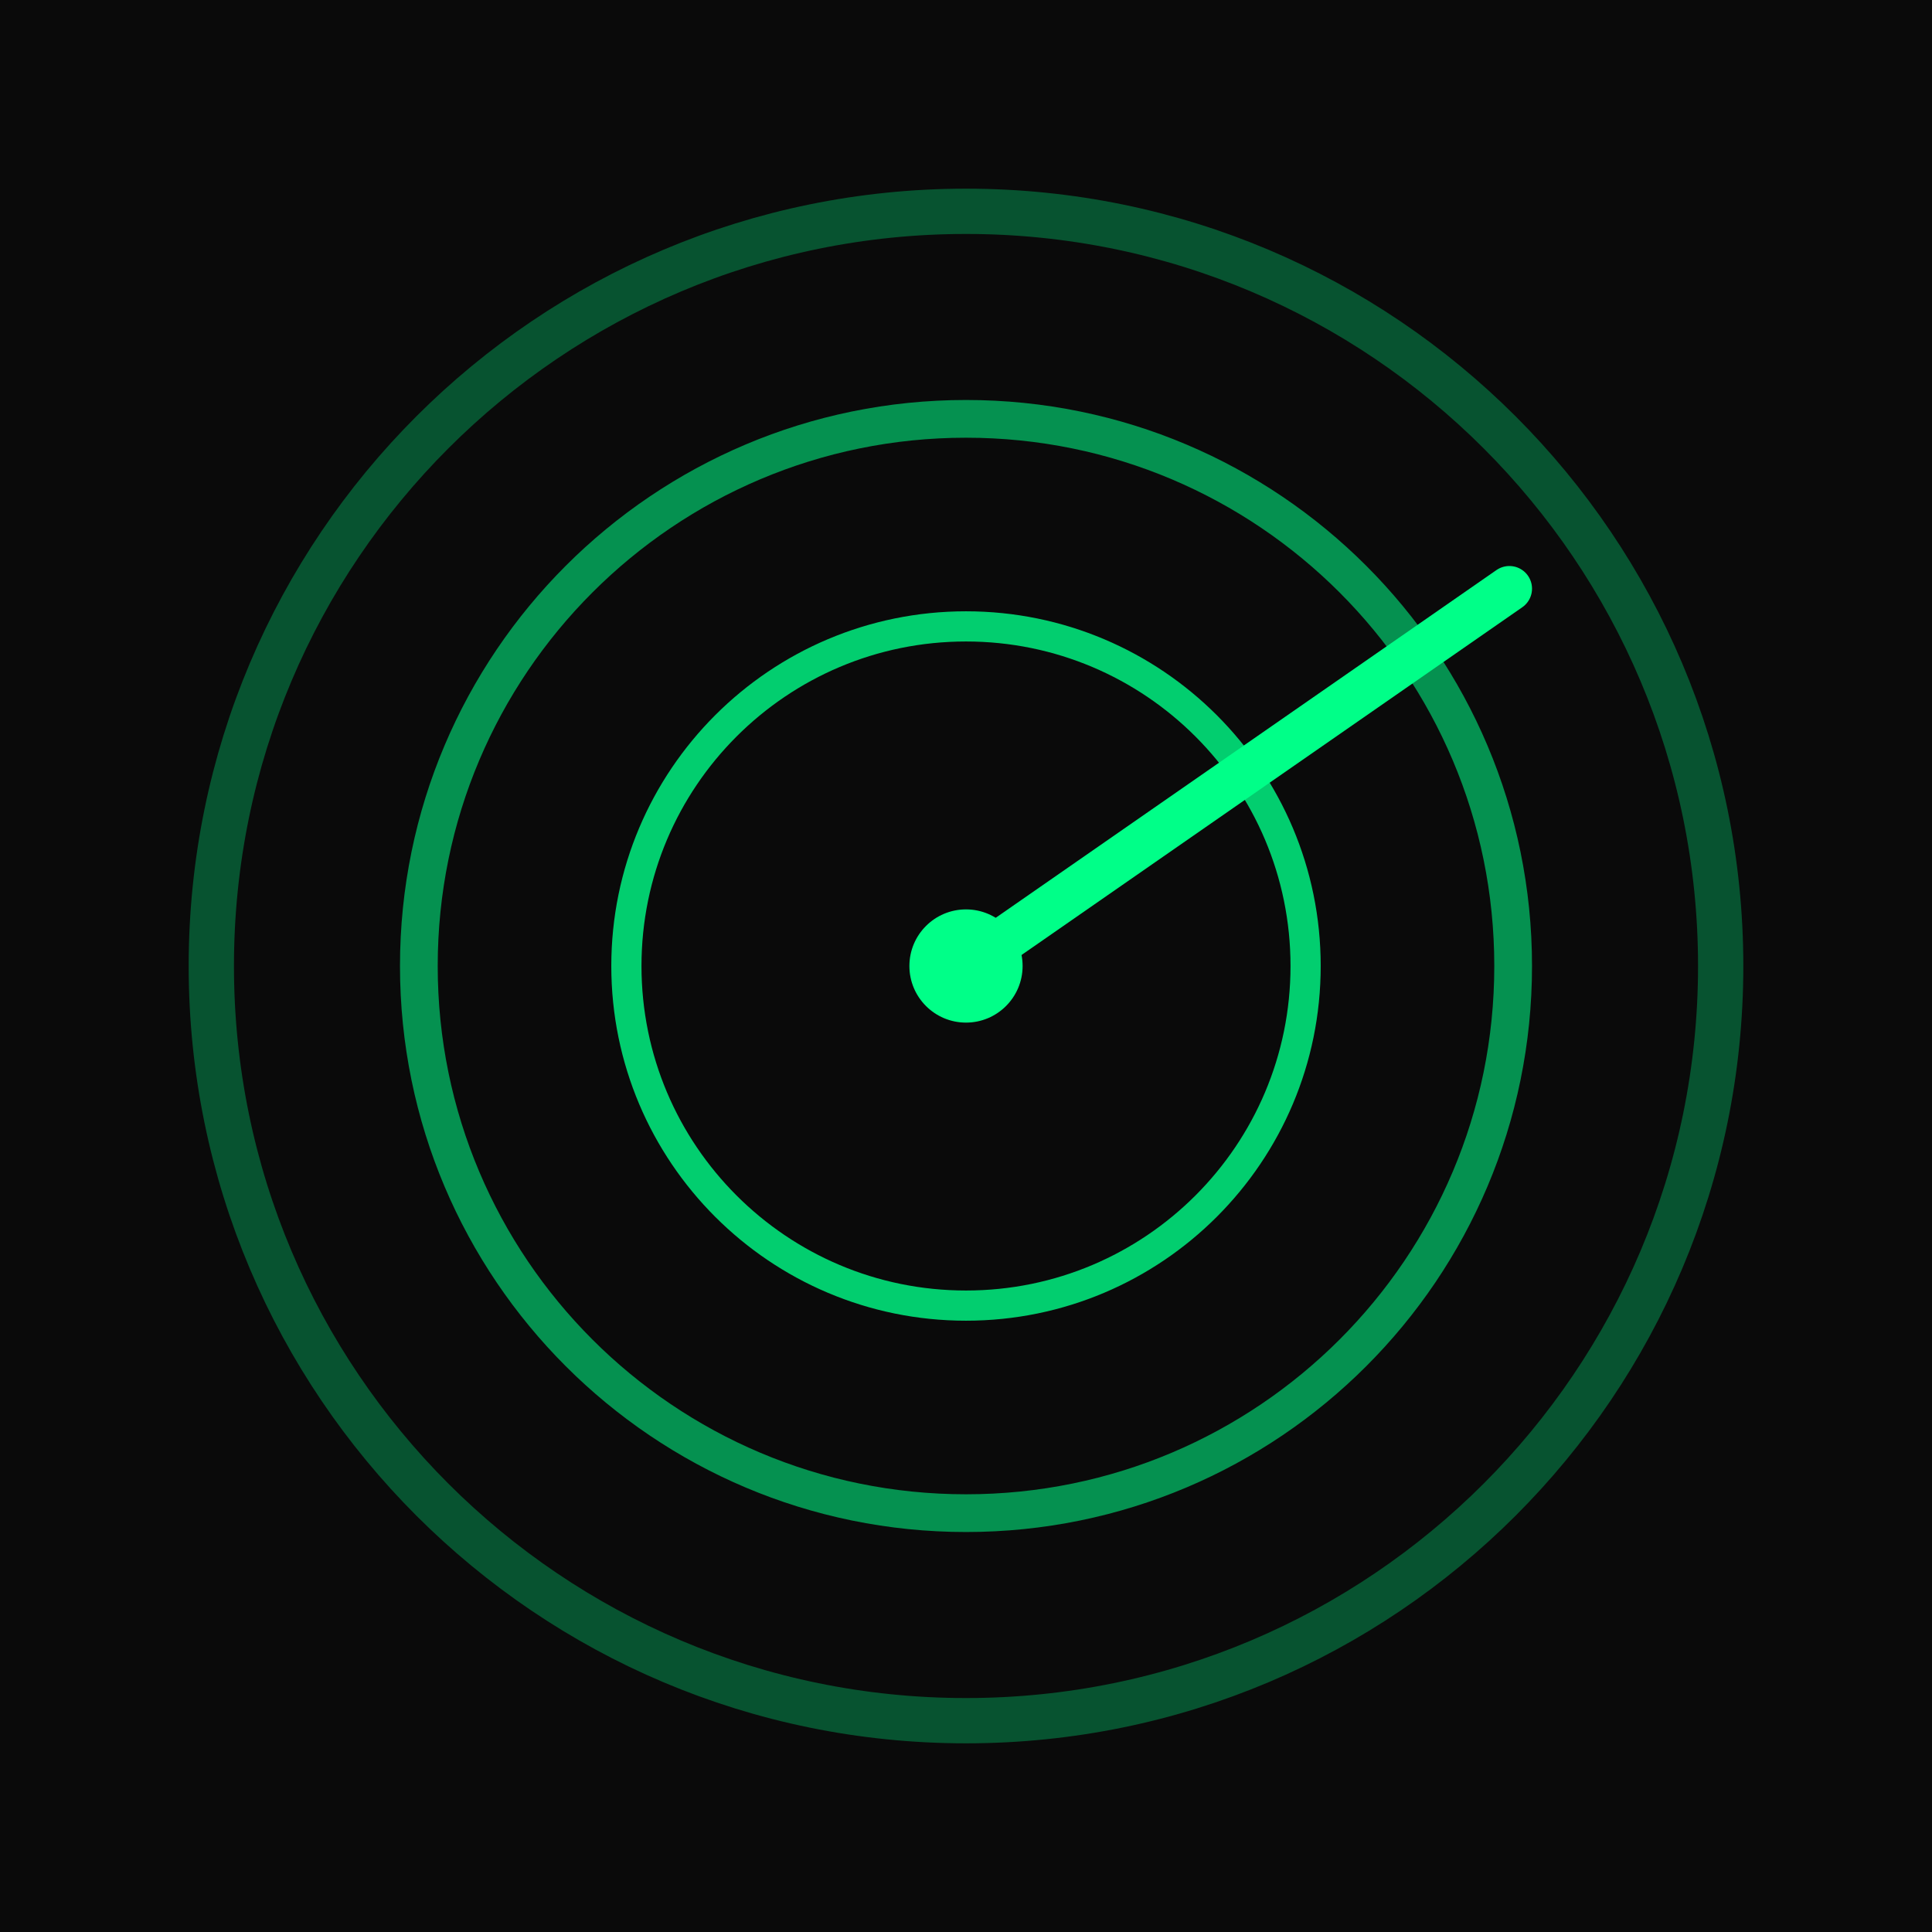
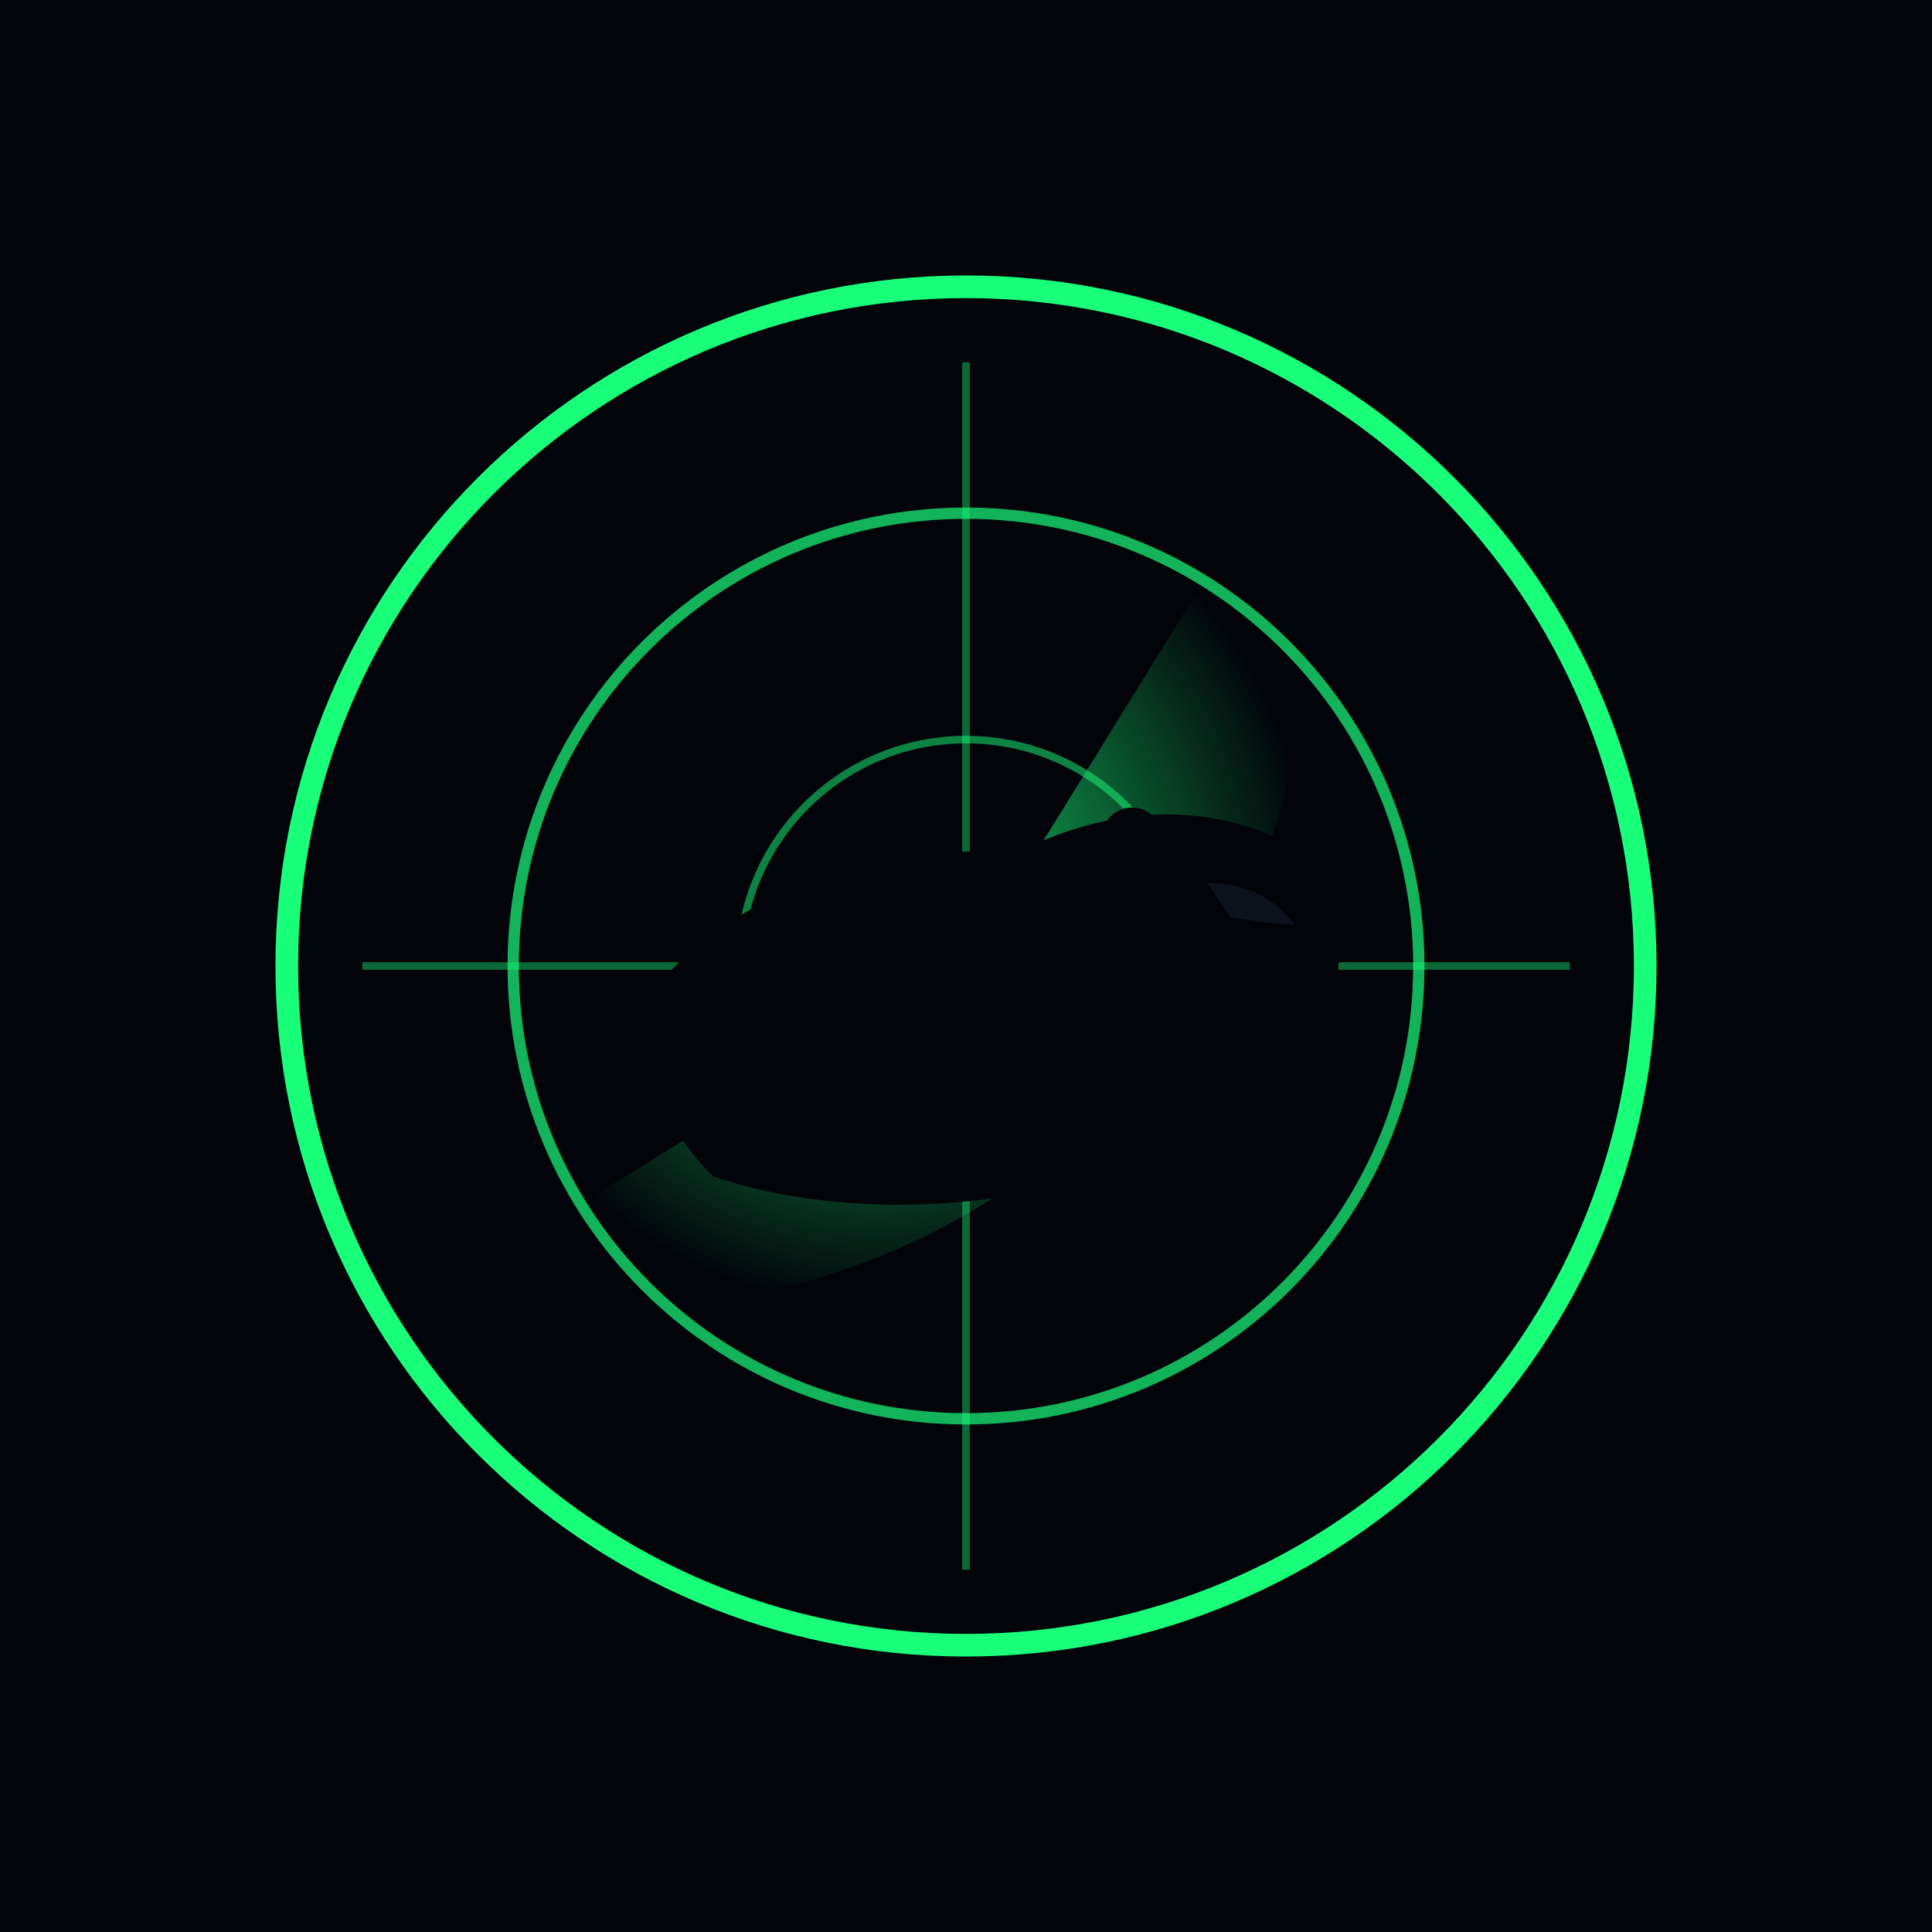
- <svg xmlns="http://www.w3.org/2000/svg" width="512" height="512" viewBox="0 0 512 512" role="img" aria-label="MammalRadar placeholder logo">
-   <rect width="512" height="512" fill="#0a0a0a" />
-   <circle cx="256" cy="256" r="200" fill="none" stroke="#00ff88" stroke-width="12" opacity="0.3" />
-   <circle cx="256" cy="256" r="145" fill="none" stroke="#00ff88" stroke-width="10" opacity="0.55" />
-   <circle cx="256" cy="256" r="90" fill="none" stroke="#00ff88" stroke-width="8" opacity="0.8" />
-   <line x1="256" y1="256" x2="400" y2="156" stroke="#00ff88" stroke-width="12" stroke-linecap="round" />
-   <circle cx="256" cy="256" r="15" fill="#00ff88" />
+ <svg xmlns="http://www.w3.org/2000/svg" width="512" height="512" viewBox="0 0 512 512">
+   <rect width="512" height="512" fill="#02040A" />
+   <circle cx="256" cy="256" r="180" fill="#02040A" stroke="#1aff7a" stroke-width="6" />
+   <circle cx="256" cy="256" r="120" fill="none" stroke="#1aff7a" stroke-width="3" opacity="0.7" />
+   <circle cx="256" cy="256" r="60" fill="none" stroke="#1aff7a" stroke-width="2" opacity="0.5" />
+   <line x1="256" y1="96" x2="256" y2="416" stroke="#1aff7a" stroke-width="2" opacity="0.4" />
+   <line x1="96" y1="256" x2="416" y2="256" stroke="#1aff7a" stroke-width="2" opacity="0.4" />
+   <defs>
+     <radialGradient id="sweepGrad" cx="50%" cy="50%" r="50%">
+       <stop offset="0%" stop-color="#1aff7a" stop-opacity="0.9" />
+       <stop offset="100%" stop-color="#1aff7a" stop-opacity="0" />
+     </radialGradient>
+   </defs>
+   <path d="     M256,256     L120,340     A180,180 0 0,0 340,120     Z" fill="url(#sweepGrad)" opacity="0.9" />
+   <g transform="translate(0,-10)">
+     <path d="       M170,280       C190,250 230,235 270,238       C305,240 335,255 350,275       C340,295 320,310 295,318       C260,330 220,330 190,320       C180,310 172,295 170,280 Z" fill="#02040A" stroke="#02040A" stroke-width="4" />
+     <path d="       M270,238       C295,225 320,225 340,235       C350,245 355,258 352,270       C335,270 315,268 295,268       C285,262 278,250 270,238 Z" fill="#02040A" stroke="#02040A" stroke-width="4" />
+     <path d="       M320,244       C330,244 338,248 343,255       C338,255 332,254 326,253 Z" fill="#0f1724" opacity="0.7" />
+     <circle cx="300" cy="232" r="8" fill="#02040A" />
+   </g>
</svg>
